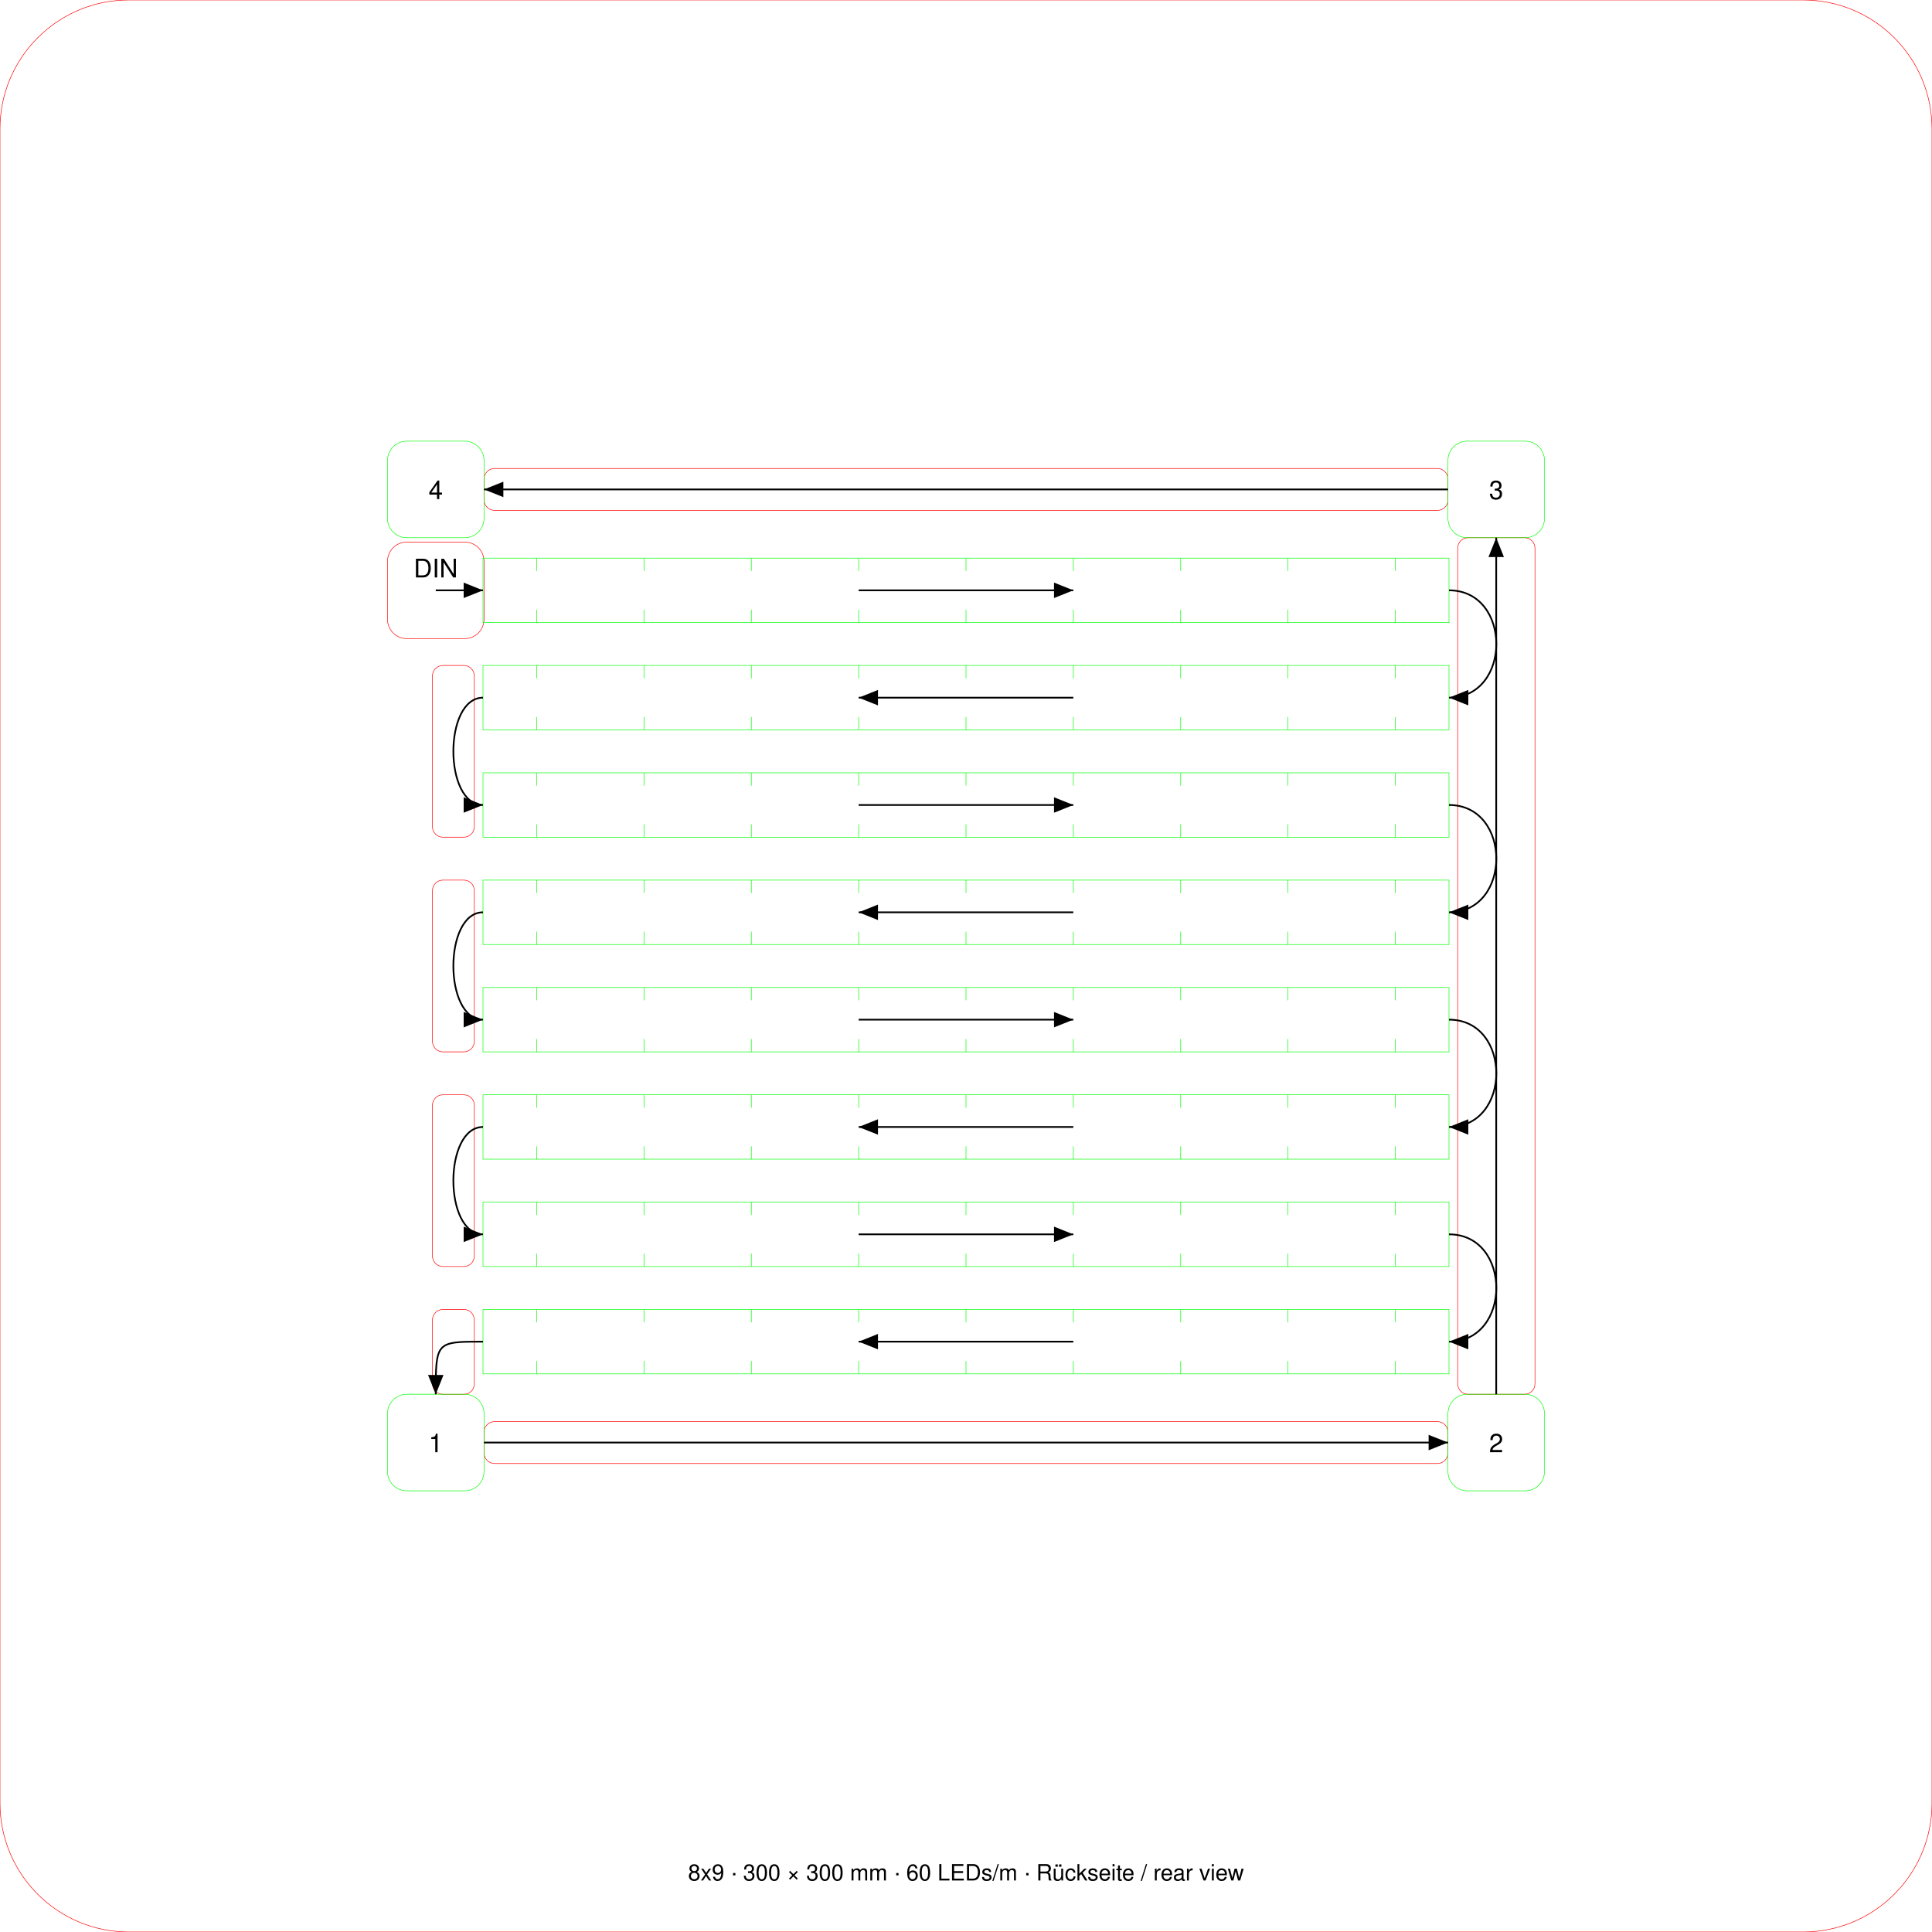
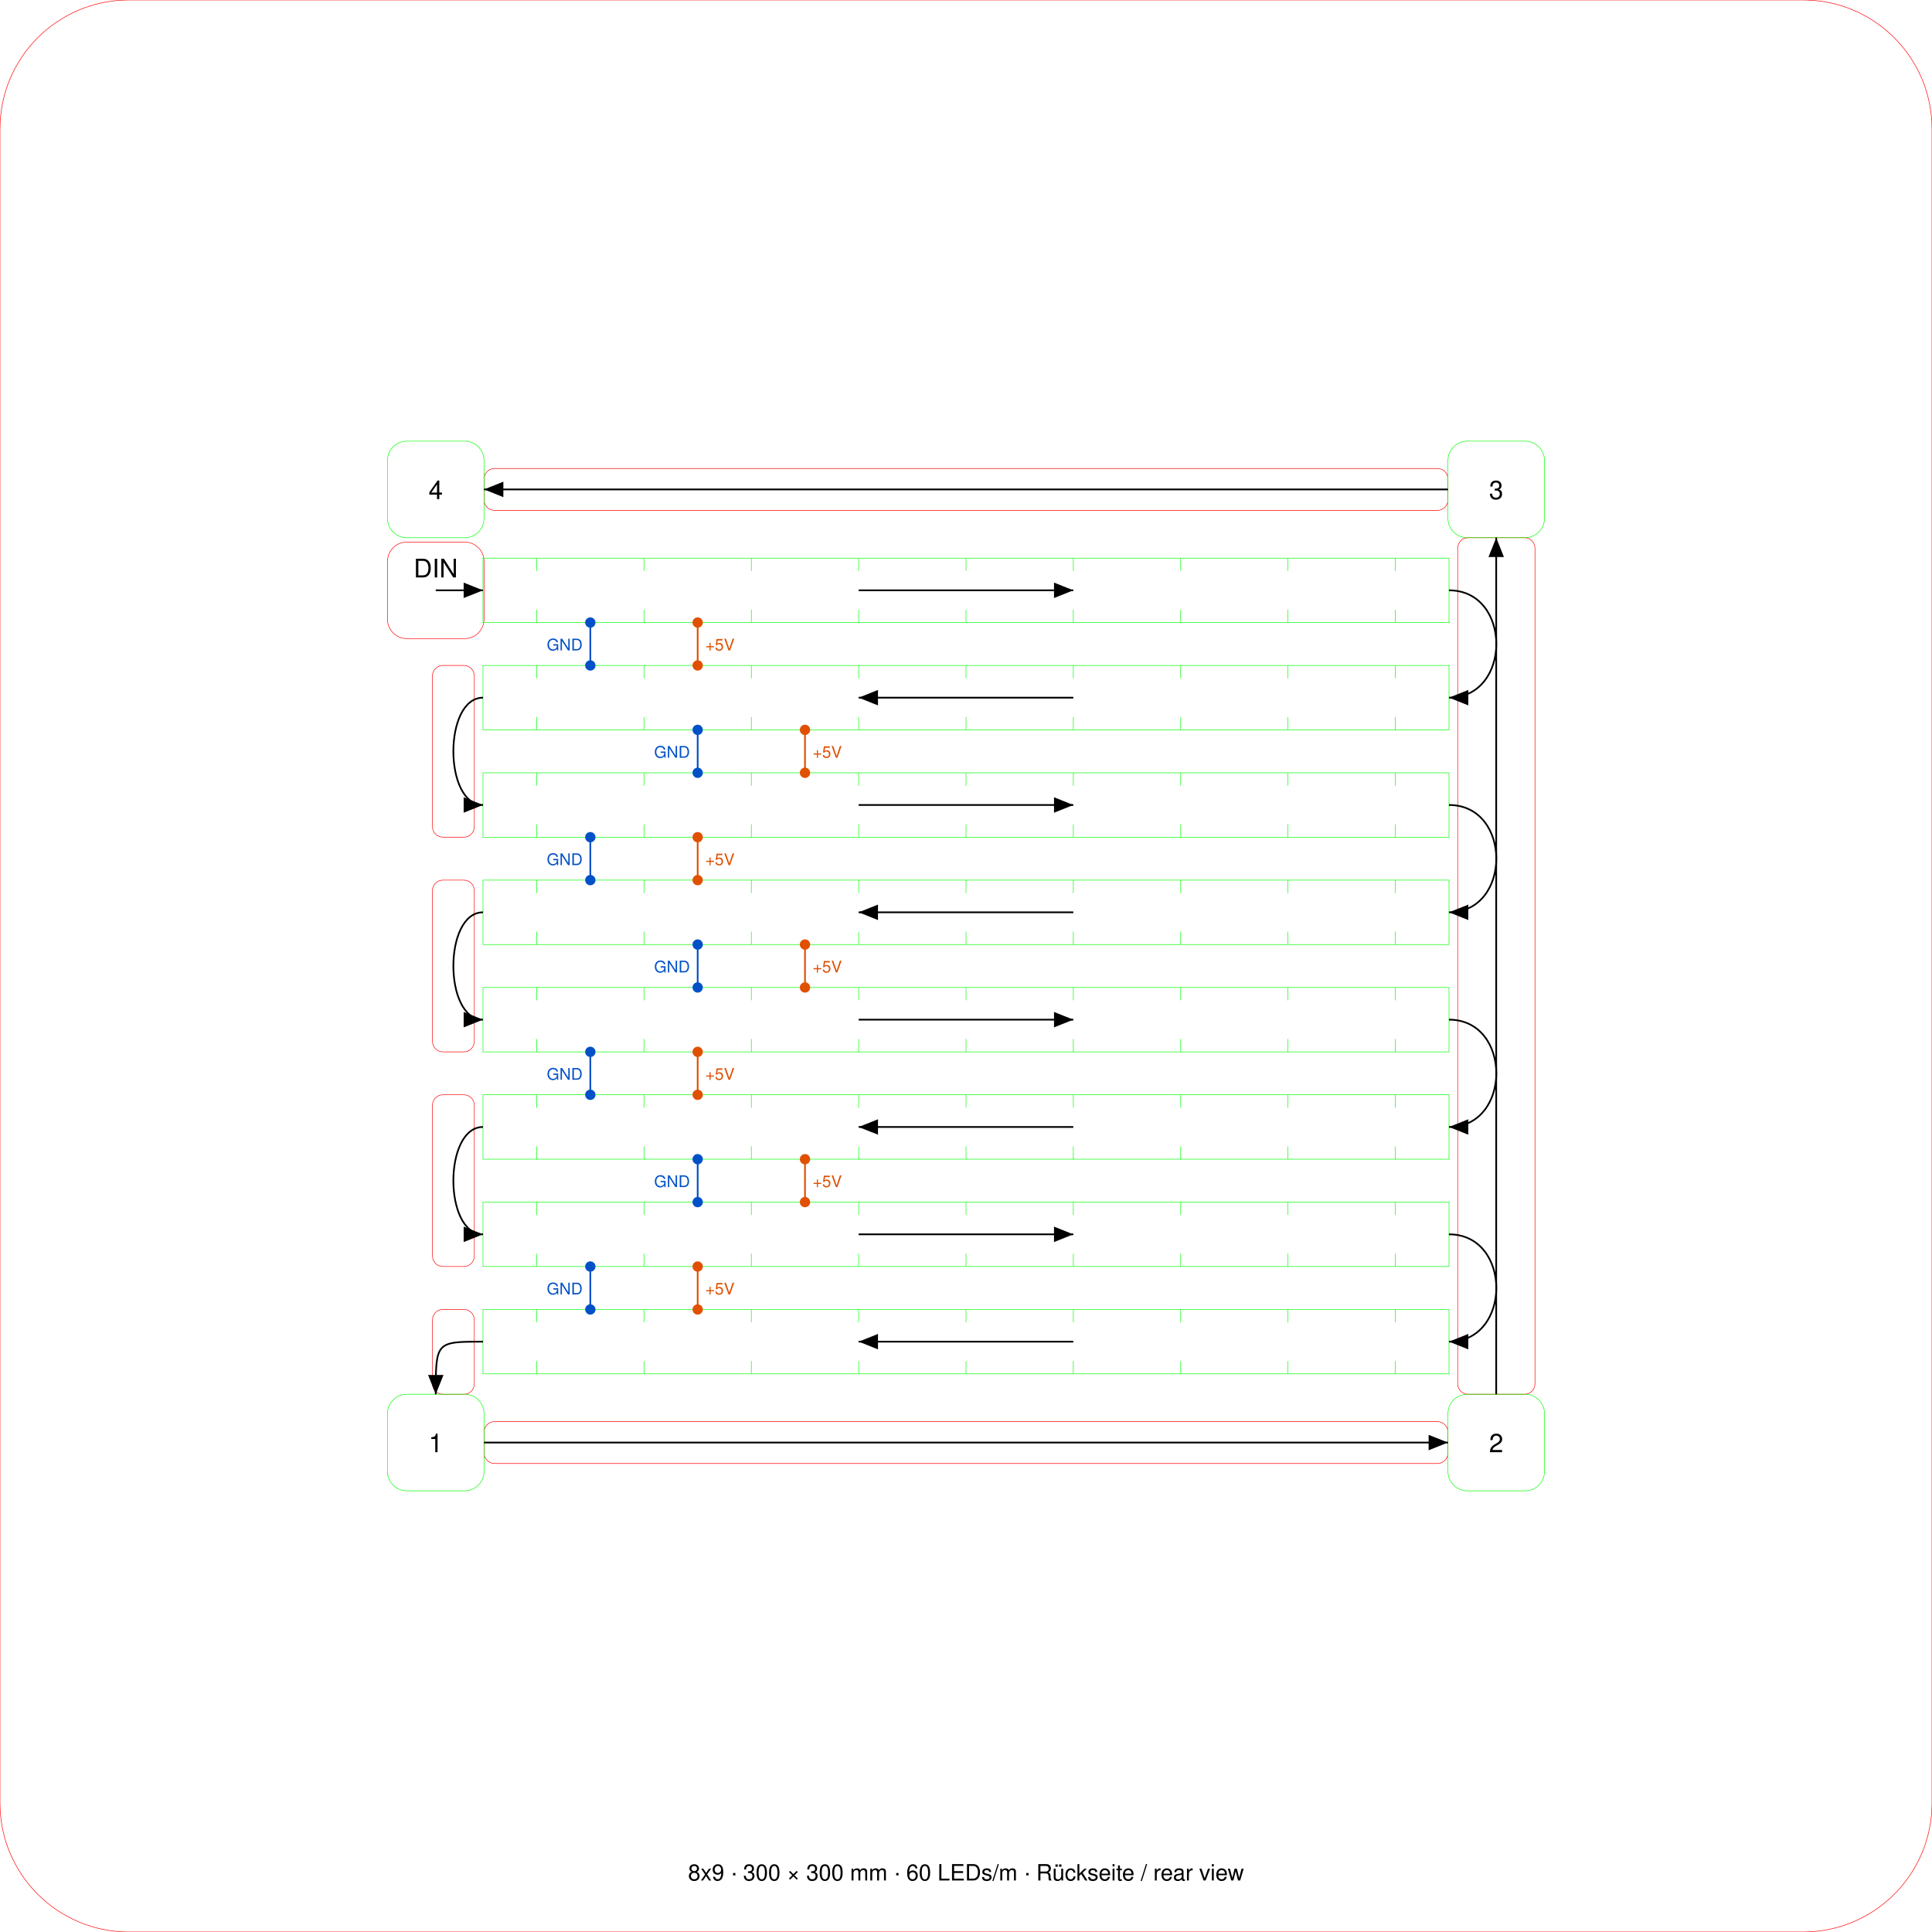
<svg xmlns="http://www.w3.org/2000/svg" version="1.1" width="300mm" height="300mm" viewBox="0 0 850.4 850.4">
  <style type="text/css">
	.cut{fill:none;stroke:#FF0000;stroke-width:0.236;}
	.mark{fill:none;stroke:#00FF00;stroke-width:0.236;}
	.arrow{fill:none;stroke:#000000;stroke-width:0.75;}
	.head{fill:#000000;}
	.label{font-family:'Helvetica';font-size:11.3px;text-anchor:middle;}
	.caption{font-family:'Helvetica';font-size:9.9px;text-anchor:middle;}
+ 	.gnd{fill:none;stroke:#0050C8;stroke-width:0.75;}
+ 	.vcc{fill:none;stroke:#E05000;stroke-width:0.75;}
+ 	.gnddot{fill:#0050C8;}
+ 	.vccdot{fill:#E05000;}
+ 	.gndlabel{fill:#0050C8;font-family:'Helvetica';font-size:7.1px;}
+ 	.vcclabel{fill:#E05000;font-family:'Helvetica';font-size:7.1px;}
</style>
  <g id="montage">
    <rect class="cut" x="0.00" y="0.00" width="850.39" height="850.39" rx="56.69" />
    <rect class="cut" x="190.35" y="292.91" width="18.43" height="75.59" rx="4.61" />
    <rect class="cut" x="190.35" y="387.40" width="18.43" height="75.59" rx="4.61" />
    <rect class="cut" x="190.35" y="481.89" width="18.43" height="75.59" rx="4.61" />
    <rect class="cut" x="213.06" y="206.22" width="424.28" height="18.43" rx="4.61" />
    <rect class="cut" x="213.06" y="625.75" width="424.28" height="18.43" rx="4.61" />
    <rect class="cut" x="641.62" y="236.68" width="34.02" height="377.03" rx="4.61" />
    <rect class="cut" x="190.35" y="576.38" width="18.43" height="37.34" rx="4.61" />
    <rect class="cut" x="170.56" y="238.60" width="42.49" height="42.49" rx="8.50" />
    <rect class="mark" x="212.60" y="245.67" width="425.20" height="28.35" rx="0.00" />
    <line class="mark" x1="614.17" y1="245.67" x2="614.17" y2="251.34" />
    <line class="mark" x1="614.17" y1="274.02" x2="614.17" y2="268.35" />
    <line class="mark" x1="566.93" y1="245.67" x2="566.93" y2="251.34" />
    <line class="mark" x1="566.93" y1="274.02" x2="566.93" y2="268.35" />
    <line class="mark" x1="519.69" y1="245.67" x2="519.69" y2="251.34" />
    <line class="mark" x1="519.69" y1="274.02" x2="519.69" y2="268.35" />
    <line class="mark" x1="472.44" y1="245.67" x2="472.44" y2="251.34" />
    <line class="mark" x1="472.44" y1="274.02" x2="472.44" y2="268.35" />
    <line class="mark" x1="425.20" y1="245.67" x2="425.20" y2="251.34" />
    <line class="mark" x1="425.20" y1="274.02" x2="425.20" y2="268.35" />
    <line class="mark" x1="377.95" y1="245.67" x2="377.95" y2="251.34" />
    <line class="mark" x1="377.95" y1="274.02" x2="377.95" y2="268.35" />
    <line class="mark" x1="330.71" y1="245.67" x2="330.71" y2="251.34" />
    <line class="mark" x1="330.71" y1="274.02" x2="330.71" y2="268.35" />
    <line class="mark" x1="283.46" y1="245.67" x2="283.46" y2="251.34" />
    <line class="mark" x1="283.46" y1="274.02" x2="283.46" y2="268.35" />
    <line class="mark" x1="236.22" y1="245.67" x2="236.22" y2="251.34" />
    <line class="mark" x1="236.22" y1="274.02" x2="236.22" y2="268.35" />
    <rect class="mark" x="212.60" y="292.91" width="425.20" height="28.35" rx="0.00" />
    <line class="mark" x1="614.17" y1="292.91" x2="614.17" y2="298.58" />
    <line class="mark" x1="614.17" y1="321.26" x2="614.17" y2="315.59" />
    <line class="mark" x1="566.93" y1="292.91" x2="566.93" y2="298.58" />
    <line class="mark" x1="566.93" y1="321.26" x2="566.93" y2="315.59" />
    <line class="mark" x1="519.69" y1="292.91" x2="519.69" y2="298.58" />
    <line class="mark" x1="519.69" y1="321.26" x2="519.69" y2="315.59" />
    <line class="mark" x1="472.44" y1="292.91" x2="472.44" y2="298.58" />
    <line class="mark" x1="472.44" y1="321.26" x2="472.44" y2="315.59" />
    <line class="mark" x1="425.20" y1="292.91" x2="425.20" y2="298.58" />
    <line class="mark" x1="425.20" y1="321.26" x2="425.20" y2="315.59" />
    <line class="mark" x1="377.95" y1="292.91" x2="377.95" y2="298.58" />
    <line class="mark" x1="377.95" y1="321.26" x2="377.95" y2="315.59" />
    <line class="mark" x1="330.71" y1="292.91" x2="330.71" y2="298.58" />
    <line class="mark" x1="330.71" y1="321.26" x2="330.71" y2="315.59" />
    <line class="mark" x1="283.46" y1="292.91" x2="283.46" y2="298.58" />
    <line class="mark" x1="283.46" y1="321.26" x2="283.46" y2="315.59" />
    <line class="mark" x1="236.22" y1="292.91" x2="236.22" y2="298.58" />
    <line class="mark" x1="236.22" y1="321.26" x2="236.22" y2="315.59" />
    <rect class="mark" x="212.60" y="340.16" width="425.20" height="28.35" rx="0.00" />
    <line class="mark" x1="614.17" y1="340.16" x2="614.17" y2="345.83" />
    <line class="mark" x1="614.17" y1="368.50" x2="614.17" y2="362.83" />
    <line class="mark" x1="566.93" y1="340.16" x2="566.93" y2="345.83" />
    <line class="mark" x1="566.93" y1="368.50" x2="566.93" y2="362.83" />
    <line class="mark" x1="519.69" y1="340.16" x2="519.69" y2="345.83" />
    <line class="mark" x1="519.69" y1="368.50" x2="519.69" y2="362.83" />
    <line class="mark" x1="472.44" y1="340.16" x2="472.44" y2="345.83" />
    <line class="mark" x1="472.44" y1="368.50" x2="472.44" y2="362.83" />
    <line class="mark" x1="425.20" y1="340.16" x2="425.20" y2="345.83" />
    <line class="mark" x1="425.20" y1="368.50" x2="425.20" y2="362.83" />
    <line class="mark" x1="377.95" y1="340.16" x2="377.95" y2="345.83" />
    <line class="mark" x1="377.95" y1="368.50" x2="377.95" y2="362.83" />
    <line class="mark" x1="330.71" y1="340.16" x2="330.71" y2="345.83" />
    <line class="mark" x1="330.71" y1="368.50" x2="330.71" y2="362.83" />
    <line class="mark" x1="283.46" y1="340.16" x2="283.46" y2="345.83" />
    <line class="mark" x1="283.46" y1="368.50" x2="283.46" y2="362.83" />
    <line class="mark" x1="236.22" y1="340.16" x2="236.22" y2="345.83" />
    <line class="mark" x1="236.22" y1="368.50" x2="236.22" y2="362.83" />
    <rect class="mark" x="212.60" y="387.40" width="425.20" height="28.35" rx="0.00" />
    <line class="mark" x1="614.17" y1="387.40" x2="614.17" y2="393.07" />
    <line class="mark" x1="614.17" y1="415.75" x2="614.17" y2="410.08" />
    <line class="mark" x1="566.93" y1="387.40" x2="566.93" y2="393.07" />
    <line class="mark" x1="566.93" y1="415.75" x2="566.93" y2="410.08" />
    <line class="mark" x1="519.69" y1="387.40" x2="519.69" y2="393.07" />
    <line class="mark" x1="519.69" y1="415.75" x2="519.69" y2="410.08" />
    <line class="mark" x1="472.44" y1="387.40" x2="472.44" y2="393.07" />
    <line class="mark" x1="472.44" y1="415.75" x2="472.44" y2="410.08" />
    <line class="mark" x1="425.20" y1="387.40" x2="425.20" y2="393.07" />
    <line class="mark" x1="425.20" y1="415.75" x2="425.20" y2="410.08" />
    <line class="mark" x1="377.95" y1="387.40" x2="377.95" y2="393.07" />
    <line class="mark" x1="377.95" y1="415.75" x2="377.95" y2="410.08" />
    <line class="mark" x1="330.71" y1="387.40" x2="330.71" y2="393.07" />
    <line class="mark" x1="330.71" y1="415.75" x2="330.71" y2="410.08" />
    <line class="mark" x1="283.46" y1="387.40" x2="283.46" y2="393.07" />
    <line class="mark" x1="283.46" y1="415.75" x2="283.46" y2="410.08" />
    <line class="mark" x1="236.22" y1="387.40" x2="236.22" y2="393.07" />
    <line class="mark" x1="236.22" y1="415.75" x2="236.22" y2="410.08" />
    <rect class="mark" x="212.60" y="434.65" width="425.20" height="28.35" rx="0.00" />
    <line class="mark" x1="614.17" y1="434.65" x2="614.17" y2="440.31" />
    <line class="mark" x1="614.17" y1="462.99" x2="614.17" y2="457.32" />
    <line class="mark" x1="566.93" y1="434.65" x2="566.93" y2="440.31" />
    <line class="mark" x1="566.93" y1="462.99" x2="566.93" y2="457.32" />
    <line class="mark" x1="519.69" y1="434.65" x2="519.69" y2="440.31" />
    <line class="mark" x1="519.69" y1="462.99" x2="519.69" y2="457.32" />
    <line class="mark" x1="472.44" y1="434.65" x2="472.44" y2="440.31" />
    <line class="mark" x1="472.44" y1="462.99" x2="472.44" y2="457.32" />
    <line class="mark" x1="425.20" y1="434.65" x2="425.20" y2="440.31" />
    <line class="mark" x1="425.20" y1="462.99" x2="425.20" y2="457.32" />
    <line class="mark" x1="377.95" y1="434.65" x2="377.95" y2="440.31" />
    <line class="mark" x1="377.95" y1="462.99" x2="377.95" y2="457.32" />
    <line class="mark" x1="330.71" y1="434.65" x2="330.71" y2="440.31" />
    <line class="mark" x1="330.71" y1="462.99" x2="330.71" y2="457.32" />
    <line class="mark" x1="283.46" y1="434.65" x2="283.46" y2="440.31" />
    <line class="mark" x1="283.46" y1="462.99" x2="283.46" y2="457.32" />
    <line class="mark" x1="236.22" y1="434.65" x2="236.22" y2="440.31" />
    <line class="mark" x1="236.22" y1="462.99" x2="236.22" y2="457.32" />
    <rect class="mark" x="212.60" y="481.89" width="425.20" height="28.35" rx="0.00" />
    <line class="mark" x1="614.17" y1="481.89" x2="614.17" y2="487.56" />
    <line class="mark" x1="614.17" y1="510.24" x2="614.17" y2="504.57" />
    <line class="mark" x1="566.93" y1="481.89" x2="566.93" y2="487.56" />
    <line class="mark" x1="566.93" y1="510.24" x2="566.93" y2="504.57" />
    <line class="mark" x1="519.69" y1="481.89" x2="519.69" y2="487.56" />
    <line class="mark" x1="519.69" y1="510.24" x2="519.69" y2="504.57" />
    <line class="mark" x1="472.44" y1="481.89" x2="472.44" y2="487.56" />
    <line class="mark" x1="472.44" y1="510.24" x2="472.44" y2="504.57" />
    <line class="mark" x1="425.20" y1="481.89" x2="425.20" y2="487.56" />
    <line class="mark" x1="425.20" y1="510.24" x2="425.20" y2="504.57" />
    <line class="mark" x1="377.95" y1="481.89" x2="377.95" y2="487.56" />
    <line class="mark" x1="377.95" y1="510.24" x2="377.95" y2="504.57" />
    <line class="mark" x1="330.71" y1="481.89" x2="330.71" y2="487.56" />
    <line class="mark" x1="330.71" y1="510.24" x2="330.71" y2="504.57" />
    <line class="mark" x1="283.46" y1="481.89" x2="283.46" y2="487.56" />
    <line class="mark" x1="283.46" y1="510.24" x2="283.46" y2="504.57" />
    <line class="mark" x1="236.22" y1="481.89" x2="236.22" y2="487.56" />
    <line class="mark" x1="236.22" y1="510.24" x2="236.22" y2="504.57" />
    <rect class="mark" x="212.60" y="529.13" width="425.20" height="28.35" rx="0.00" />
    <line class="mark" x1="614.17" y1="529.13" x2="614.17" y2="534.80" />
    <line class="mark" x1="614.17" y1="557.48" x2="614.17" y2="551.81" />
    <line class="mark" x1="566.93" y1="529.13" x2="566.93" y2="534.80" />
    <line class="mark" x1="566.93" y1="557.48" x2="566.93" y2="551.81" />
    <line class="mark" x1="519.69" y1="529.13" x2="519.69" y2="534.80" />
    <line class="mark" x1="519.69" y1="557.48" x2="519.69" y2="551.81" />
    <line class="mark" x1="472.44" y1="529.13" x2="472.44" y2="534.80" />
    <line class="mark" x1="472.44" y1="557.48" x2="472.44" y2="551.81" />
    <line class="mark" x1="425.20" y1="529.13" x2="425.20" y2="534.80" />
    <line class="mark" x1="425.20" y1="557.48" x2="425.20" y2="551.81" />
    <line class="mark" x1="377.95" y1="529.13" x2="377.95" y2="534.80" />
    <line class="mark" x1="377.95" y1="557.48" x2="377.95" y2="551.81" />
    <line class="mark" x1="330.71" y1="529.13" x2="330.71" y2="534.80" />
    <line class="mark" x1="330.71" y1="557.48" x2="330.71" y2="551.81" />
    <line class="mark" x1="283.46" y1="529.13" x2="283.46" y2="534.80" />
    <line class="mark" x1="283.46" y1="557.48" x2="283.46" y2="551.81" />
    <line class="mark" x1="236.22" y1="529.13" x2="236.22" y2="534.80" />
    <line class="mark" x1="236.22" y1="557.48" x2="236.22" y2="551.81" />
    <rect class="mark" x="212.60" y="576.38" width="425.20" height="28.35" rx="0.00" />
    <line class="mark" x1="614.17" y1="576.38" x2="614.17" y2="582.05" />
    <line class="mark" x1="614.17" y1="604.72" x2="614.17" y2="599.06" />
    <line class="mark" x1="566.93" y1="576.38" x2="566.93" y2="582.05" />
    <line class="mark" x1="566.93" y1="604.72" x2="566.93" y2="599.06" />
    <line class="mark" x1="519.69" y1="576.38" x2="519.69" y2="582.05" />
    <line class="mark" x1="519.69" y1="604.72" x2="519.69" y2="599.06" />
    <line class="mark" x1="472.44" y1="576.38" x2="472.44" y2="582.05" />
    <line class="mark" x1="472.44" y1="604.72" x2="472.44" y2="599.06" />
    <line class="mark" x1="425.20" y1="576.38" x2="425.20" y2="582.05" />
    <line class="mark" x1="425.20" y1="604.72" x2="425.20" y2="599.06" />
    <line class="mark" x1="377.95" y1="576.38" x2="377.95" y2="582.05" />
    <line class="mark" x1="377.95" y1="604.72" x2="377.95" y2="599.06" />
    <line class="mark" x1="330.71" y1="576.38" x2="330.71" y2="582.05" />
    <line class="mark" x1="330.71" y1="604.72" x2="330.71" y2="599.06" />
    <line class="mark" x1="283.46" y1="576.38" x2="283.46" y2="582.05" />
    <line class="mark" x1="283.46" y1="604.72" x2="283.46" y2="599.06" />
    <line class="mark" x1="236.22" y1="576.38" x2="236.22" y2="582.05" />
    <line class="mark" x1="236.22" y1="604.72" x2="236.22" y2="599.06" />
    <rect class="mark" x="170.56" y="194.19" width="42.49" height="42.49" rx="8.50" />
    <rect class="mark" x="637.34" y="194.19" width="42.49" height="42.49" rx="8.50" />
    <rect class="mark" x="170.56" y="613.71" width="42.49" height="42.49" rx="8.50" />
    <rect class="mark" x="637.34" y="613.71" width="42.49" height="42.49" rx="8.50" />
  </g>
  <g id="direction">
    <line class="arrow" x1="191.81" y1="259.84" x2="212.60" y2="259.84" />
    <polygon class="head" points="212.60,259.84 204.09,263.24 204.09,256.44" />
    <text class="label" x="191.81" y="254.17">DIN</text>
    <line class="arrow" x1="377.95" y1="259.84" x2="472.44" y2="259.84" />
    <polygon class="head" points="472.44,259.84 463.94,263.24 463.94,256.44" />
    <line class="arrow" x1="472.44" y1="307.09" x2="377.95" y2="307.09" />
    <polygon class="head" points="377.95,307.09 386.46,303.69 386.46,310.49" />
    <line class="arrow" x1="377.95" y1="354.33" x2="472.44" y2="354.33" />
    <polygon class="head" points="472.44,354.33 463.94,357.73 463.94,350.93" />
    <line class="arrow" x1="472.44" y1="401.57" x2="377.95" y2="401.57" />
    <polygon class="head" points="377.95,401.57 386.46,398.17 386.46,404.98" />
    <line class="arrow" x1="377.95" y1="448.82" x2="472.44" y2="448.82" />
    <polygon class="head" points="472.44,448.82 463.94,452.22 463.94,445.42" />
    <line class="arrow" x1="472.44" y1="496.06" x2="377.95" y2="496.06" />
    <polygon class="head" points="377.95,496.06 386.46,492.66 386.46,499.46" />
    <line class="arrow" x1="377.95" y1="543.31" x2="472.44" y2="543.31" />
    <polygon class="head" points="472.44,543.31 463.94,546.71 463.94,539.91" />
    <line class="arrow" x1="472.44" y1="590.55" x2="377.95" y2="590.55" />
    <polygon class="head" points="377.95,590.55 386.46,587.15 386.46,593.95" />
    <path class="arrow" d="M637.80,259.84 C665.57,259.84 665.57,307.09 637.80,307.09" />
    <polygon class="head" points="637.80,307.09 646.30,303.69 646.30,310.49" />
    <path class="arrow" d="M212.60,307.09 C195.21,307.09 195.21,354.33 212.60,354.33" />
    <polygon class="head" points="212.60,354.33 204.09,357.73 204.09,350.93" />
    <path class="arrow" d="M637.80,354.33 C665.57,354.33 665.57,401.57 637.80,401.57" />
    <polygon class="head" points="637.80,401.57 646.30,398.17 646.30,404.98" />
    <path class="arrow" d="M212.60,401.57 C195.21,401.57 195.21,448.82 212.60,448.82" />
    <polygon class="head" points="212.60,448.82 204.09,452.22 204.09,445.42" />
    <path class="arrow" d="M637.80,448.82 C665.57,448.82 665.57,496.06 637.80,496.06" />
    <polygon class="head" points="637.80,496.06 646.30,492.66 646.30,499.46" />
    <path class="arrow" d="M212.60,496.06 C195.21,496.06 195.21,543.31 212.60,543.31" />
    <polygon class="head" points="212.60,543.31 204.09,546.71 204.09,539.91" />
    <path class="arrow" d="M637.80,543.31 C665.57,543.31 665.57,590.55 637.80,590.55" />
    <polygon class="head" points="637.80,590.55 646.30,587.15 646.30,593.95" />
    <path class="arrow" d="M212.60,590.55 C191.81,590.55 191.81,590.55 191.81,613.71" />
    <polygon class="head" points="191.81,613.71 188.41,605.21 195.21,605.21" />
    <line class="arrow" x1="213.06" y1="634.96" x2="637.34" y2="634.96" />
    <polygon class="head" points="637.34,634.96 628.83,638.36 628.83,631.56" />
    <line class="arrow" x1="658.58" y1="613.71" x2="658.58" y2="236.68" />
    <polygon class="head" points="658.58,236.68 661.98,245.18 655.18,245.18" />
    <line class="arrow" x1="637.34" y1="215.43" x2="213.06" y2="215.43" />
    <polygon class="head" points="213.06,215.43 221.56,212.03 221.56,218.83" />
    <text class="label" x="191.81" y="639.21">1</text>
    <text class="label" x="658.58" y="639.21">2</text>
    <text class="label" x="658.58" y="219.69">3</text>
    <text class="label" x="191.81" y="219.69">4</text>
    <text class="caption" x="425.20" y="827.72">8x9 · 300 × 300 mm · 60 LEDs/m · Rückseite / rear view</text>
  </g>
+   <g id="power">
+     <line class="gnd" x1="259.84" y1="274.02" x2="259.84" y2="292.91" />
+     <circle class="gnddot" cx="259.84" cy="274.02" r="2.27" />
+     <circle class="gnddot" cx="259.84" cy="292.91" r="2.27" />
+     <text class="gndlabel" x="256.44" y="286.30" text-anchor="end">GND</text>
+     <line class="vcc" x1="307.09" y1="274.02" x2="307.09" y2="292.91" />
+     <circle class="vccdot" cx="307.09" cy="274.02" r="2.27" />
+     <circle class="vccdot" cx="307.09" cy="292.91" r="2.27" />
+     <text class="vcclabel" x="310.49" y="286.30" text-anchor="start">+5V</text>
+     <line class="gnd" x1="307.09" y1="321.26" x2="307.09" y2="340.16" />
+     <circle class="gnddot" cx="307.09" cy="321.26" r="2.27" />
+     <circle class="gnddot" cx="307.09" cy="340.16" r="2.27" />
+     <text class="gndlabel" x="303.69" y="333.54" text-anchor="end">GND</text>
+     <line class="vcc" x1="354.33" y1="321.26" x2="354.33" y2="340.16" />
+     <circle class="vccdot" cx="354.33" cy="321.26" r="2.27" />
+     <circle class="vccdot" cx="354.33" cy="340.16" r="2.27" />
+     <text class="vcclabel" x="357.73" y="333.54" text-anchor="start">+5V</text>
+     <line class="gnd" x1="259.84" y1="368.50" x2="259.84" y2="387.40" />
+     <circle class="gnddot" cx="259.84" cy="368.50" r="2.27" />
+     <circle class="gnddot" cx="259.84" cy="387.40" r="2.27" />
+     <text class="gndlabel" x="256.44" y="380.79" text-anchor="end">GND</text>
+     <line class="vcc" x1="307.09" y1="368.50" x2="307.09" y2="387.40" />
+     <circle class="vccdot" cx="307.09" cy="368.50" r="2.27" />
+     <circle class="vccdot" cx="307.09" cy="387.40" r="2.27" />
+     <text class="vcclabel" x="310.49" y="380.79" text-anchor="start">+5V</text>
+     <line class="gnd" x1="307.09" y1="415.75" x2="307.09" y2="434.65" />
+     <circle class="gnddot" cx="307.09" cy="415.75" r="2.27" />
+     <circle class="gnddot" cx="307.09" cy="434.65" r="2.27" />
+     <text class="gndlabel" x="303.69" y="428.03" text-anchor="end">GND</text>
+     <line class="vcc" x1="354.33" y1="415.75" x2="354.33" y2="434.65" />
+     <circle class="vccdot" cx="354.33" cy="415.75" r="2.27" />
+     <circle class="vccdot" cx="354.33" cy="434.65" r="2.27" />
+     <text class="vcclabel" x="357.73" y="428.03" text-anchor="start">+5V</text>
+     <line class="gnd" x1="259.84" y1="462.99" x2="259.84" y2="481.89" />
+     <circle class="gnddot" cx="259.84" cy="462.99" r="2.27" />
+     <circle class="gnddot" cx="259.84" cy="481.89" r="2.27" />
+     <text class="gndlabel" x="256.44" y="475.28" text-anchor="end">GND</text>
+     <line class="vcc" x1="307.09" y1="462.99" x2="307.09" y2="481.89" />
+     <circle class="vccdot" cx="307.09" cy="462.99" r="2.27" />
+     <circle class="vccdot" cx="307.09" cy="481.89" r="2.27" />
+     <text class="vcclabel" x="310.49" y="475.28" text-anchor="start">+5V</text>
+     <line class="gnd" x1="307.09" y1="510.24" x2="307.09" y2="529.13" />
+     <circle class="gnddot" cx="307.09" cy="510.24" r="2.27" />
+     <circle class="gnddot" cx="307.09" cy="529.13" r="2.27" />
+     <text class="gndlabel" x="303.69" y="522.52" text-anchor="end">GND</text>
+     <line class="vcc" x1="354.33" y1="510.24" x2="354.33" y2="529.13" />
+     <circle class="vccdot" cx="354.33" cy="510.24" r="2.27" />
+     <circle class="vccdot" cx="354.33" cy="529.13" r="2.27" />
+     <text class="vcclabel" x="357.73" y="522.52" text-anchor="start">+5V</text>
+     <line class="gnd" x1="259.84" y1="557.48" x2="259.84" y2="576.38" />
+     <circle class="gnddot" cx="259.84" cy="557.48" r="2.27" />
+     <circle class="gnddot" cx="259.84" cy="576.38" r="2.27" />
+     <text class="gndlabel" x="256.44" y="569.76" text-anchor="end">GND</text>
+     <line class="vcc" x1="307.09" y1="557.48" x2="307.09" y2="576.38" />
+     <circle class="vccdot" cx="307.09" cy="557.48" r="2.27" />
+     <circle class="vccdot" cx="307.09" cy="576.38" r="2.27" />
+     <text class="vcclabel" x="310.49" y="569.76" text-anchor="start">+5V</text>
+   </g>
</svg>
